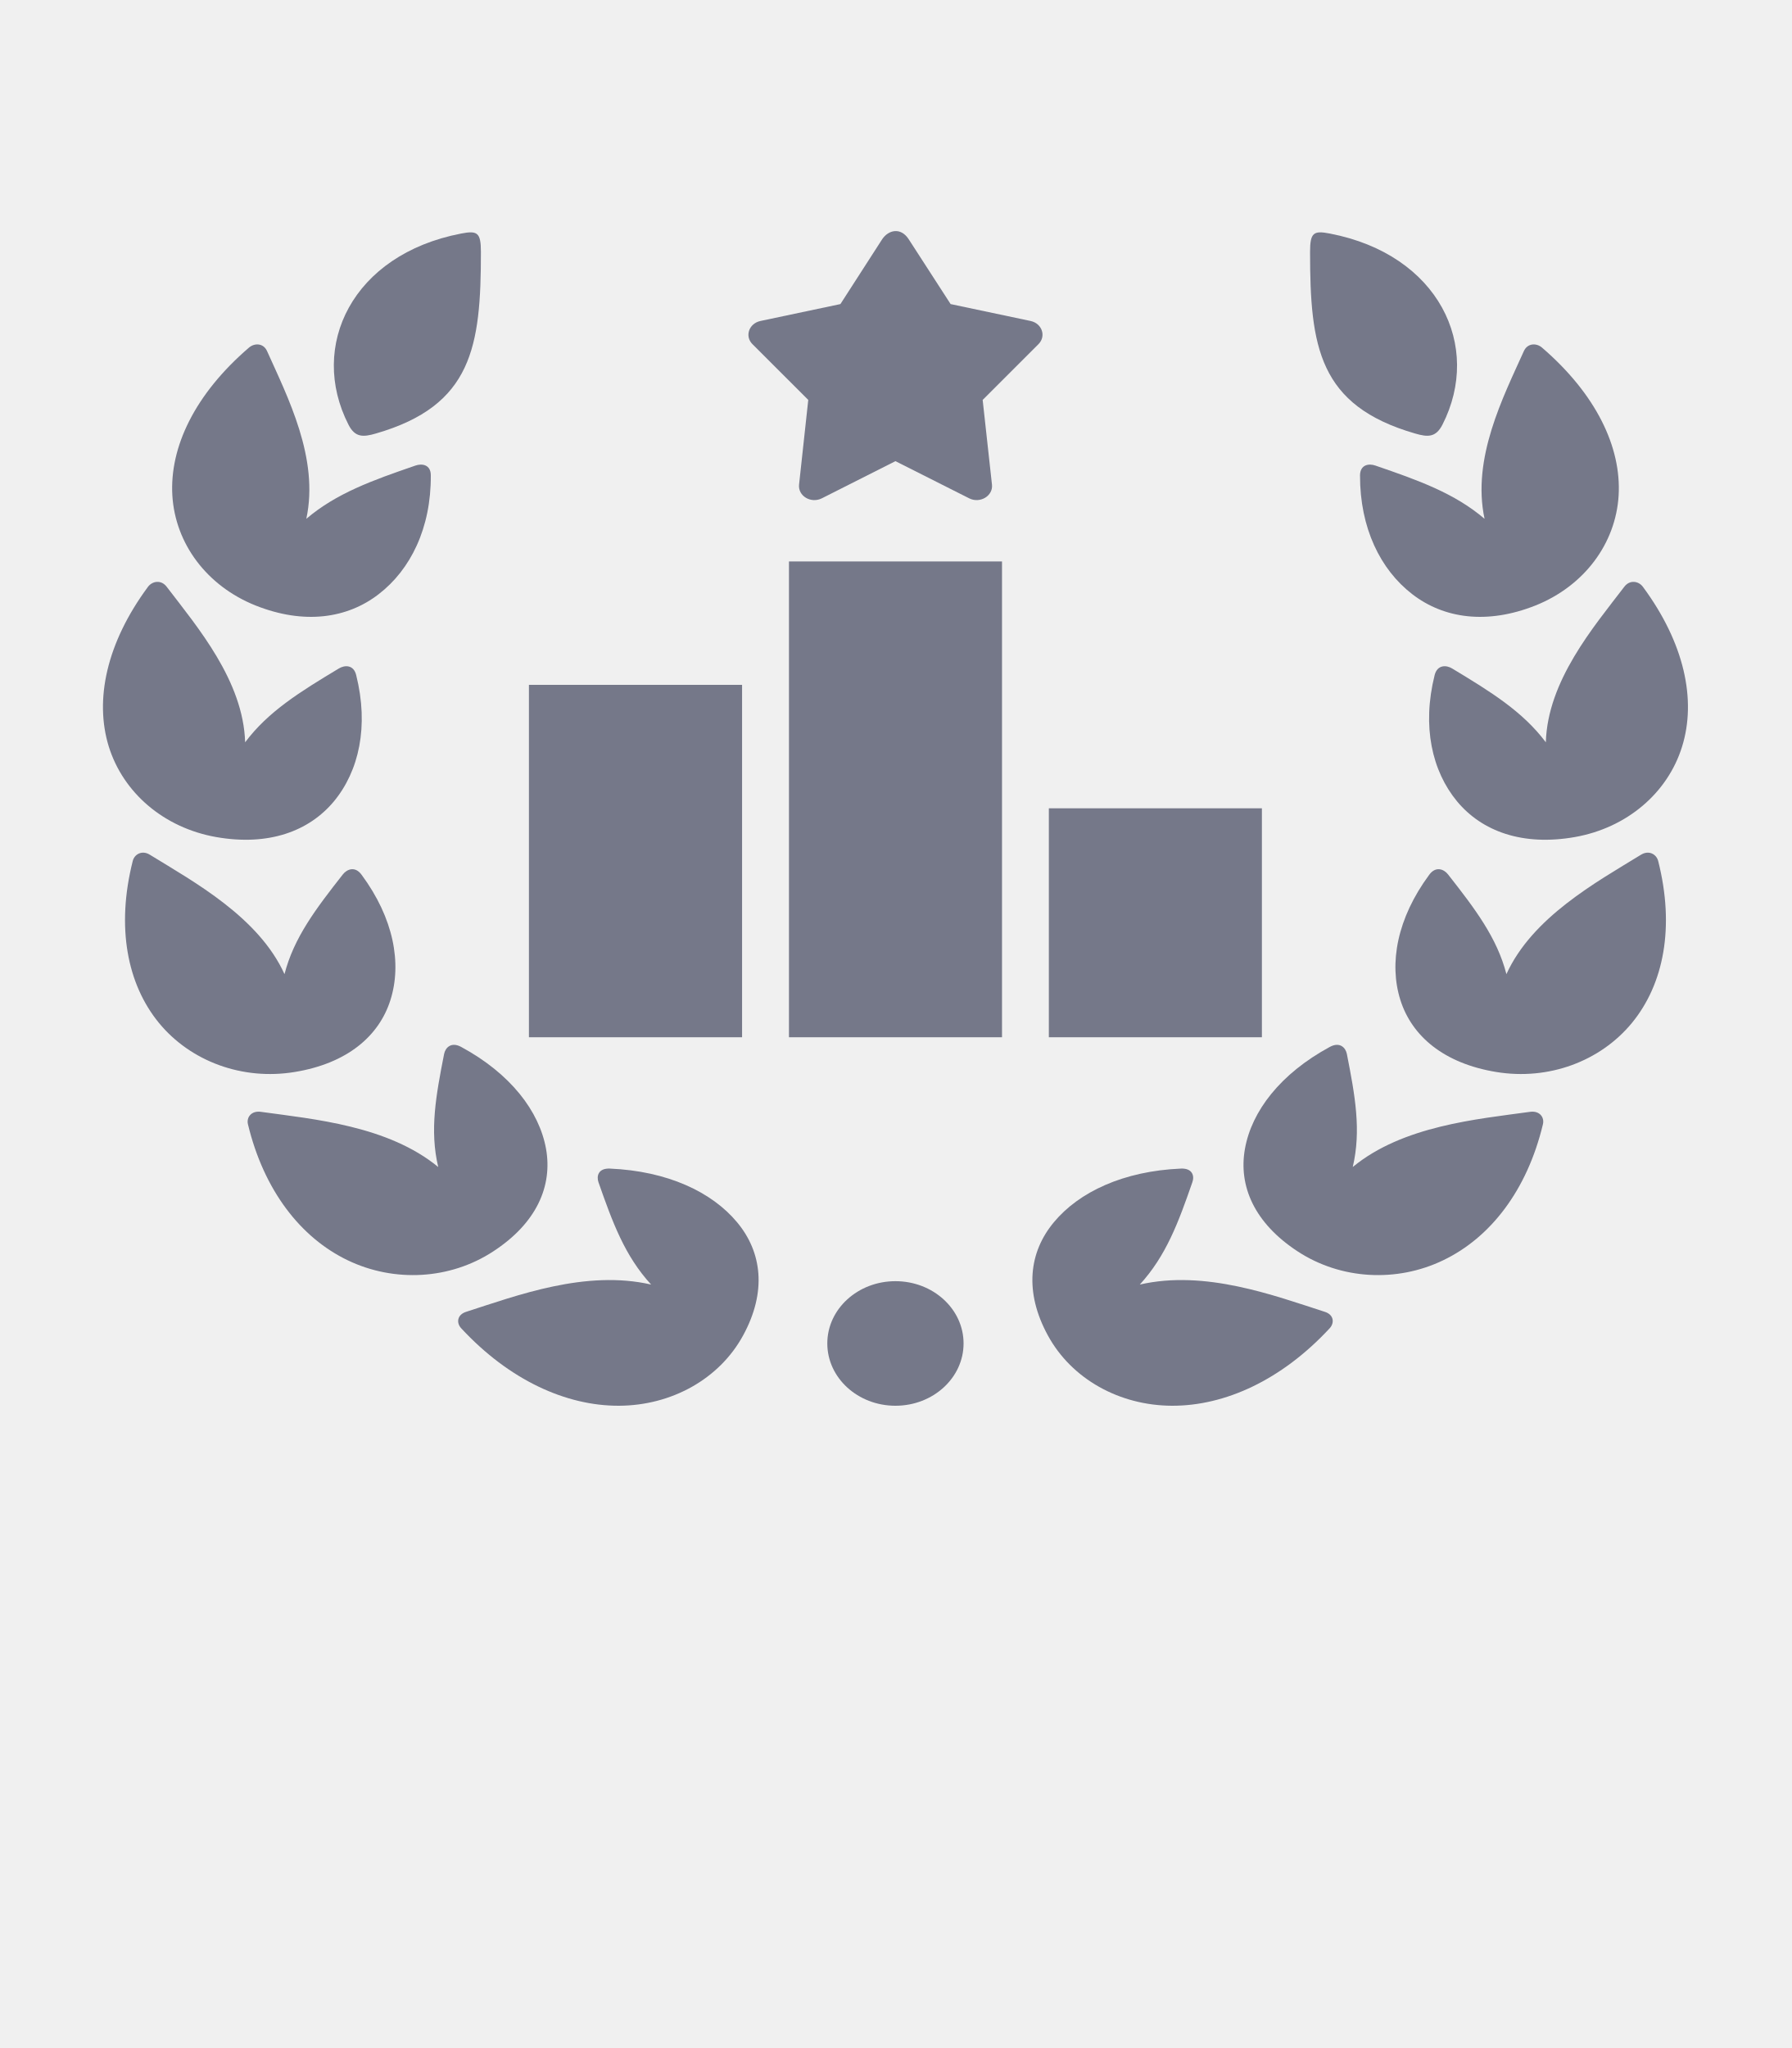
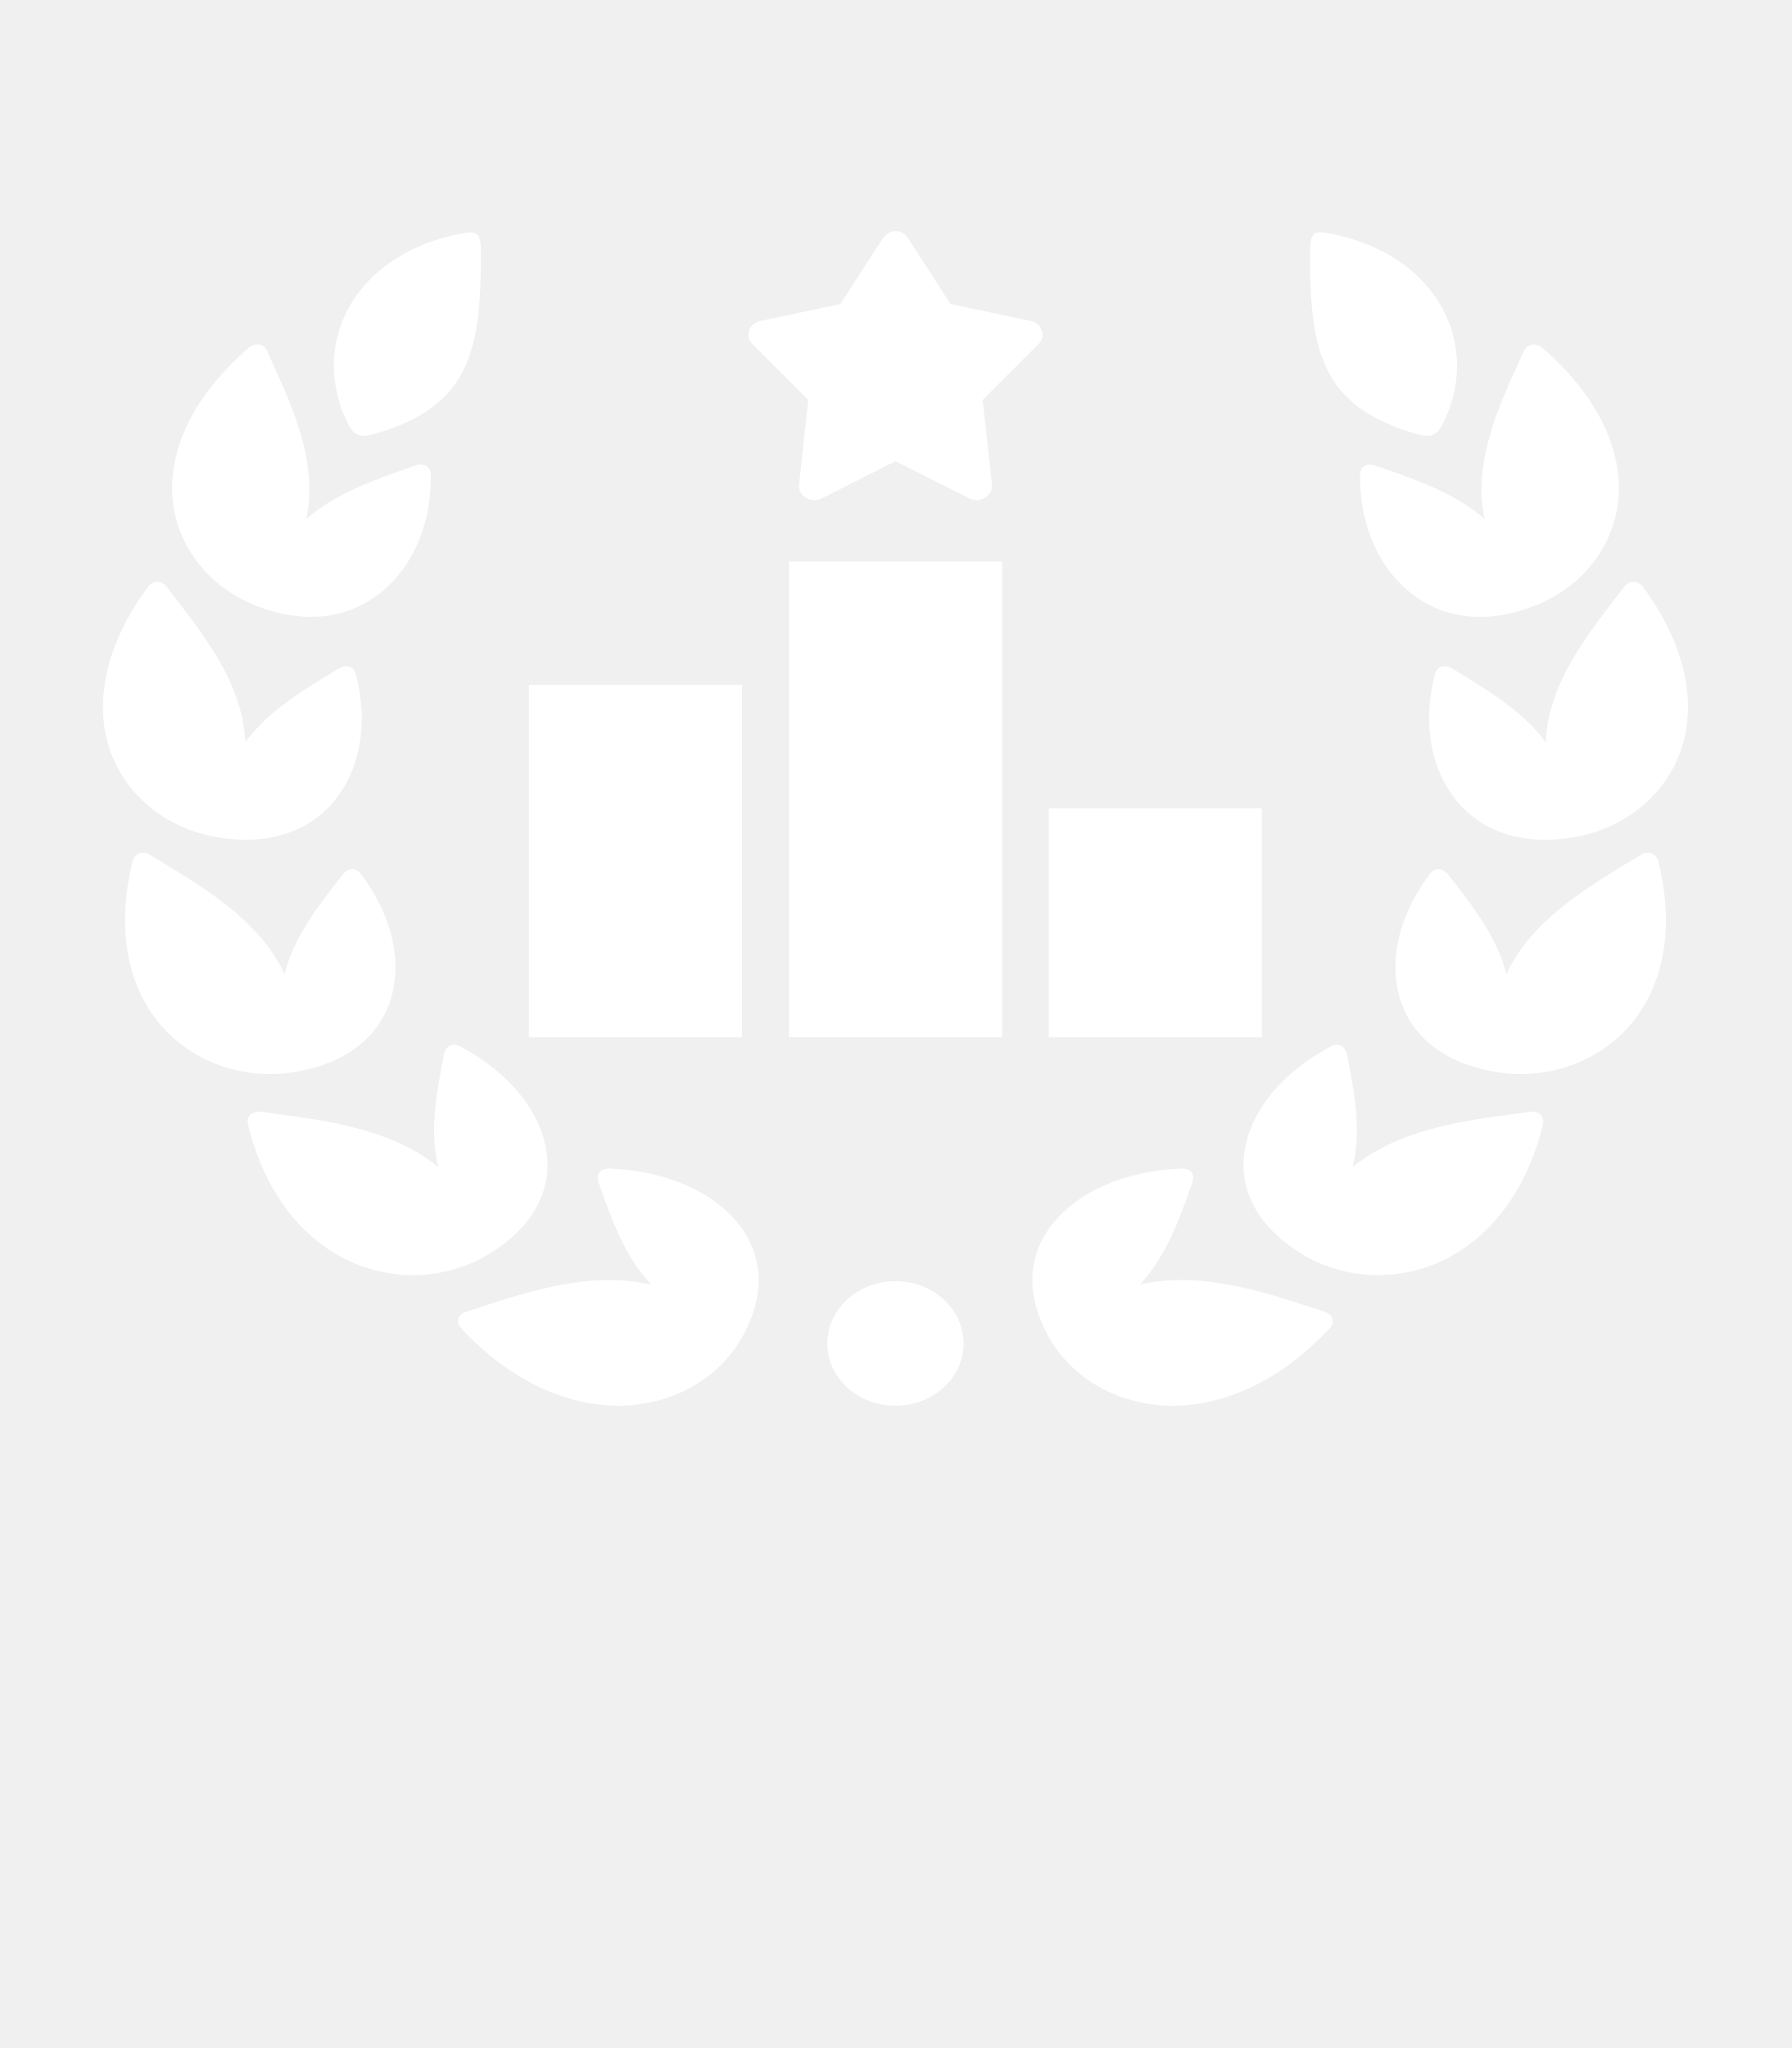
<svg xmlns="http://www.w3.org/2000/svg" width="35" height="40" viewBox="0 0 35 40" fill="none">
-   <path d="M19.575 10.966H15.413V20.259H19.575V10.966Z" fill="#757889" />
-   <path d="M14.497 13.376H10.333V20.259H14.497V13.376Z" fill="#757889" />
-   <path d="M24.652 15.787H20.49V20.259H24.652V15.787Z" fill="#757889" />
-   <path d="M17.233 4.674L16.418 5.939L14.856 6.269C14.631 6.317 14.544 6.567 14.7 6.722L15.79 7.811L15.61 9.467C15.588 9.688 15.843 9.839 16.055 9.733L17.493 9.007L18.934 9.733C19.144 9.839 19.402 9.687 19.379 9.467L19.197 7.811L20.287 6.722C20.442 6.567 20.358 6.317 20.133 6.269L18.571 5.939L17.753 4.674C17.597 4.432 17.356 4.489 17.233 4.674Z" fill="#757889" />
-   <path d="M30.124 6.789C31.179 7.697 31.677 8.733 31.621 9.678C31.564 10.617 30.95 11.443 29.999 11.825C29.046 12.204 28.204 12.08 27.588 11.604C26.968 11.126 26.566 10.313 26.569 9.283C26.572 9.074 26.742 9.048 26.869 9.093C27.715 9.383 28.417 9.634 29.002 10.133C28.748 8.952 29.368 7.75 29.769 6.859C29.84 6.7 30.015 6.695 30.124 6.789Z" fill="#757889" />
-   <path d="M32.394 16.817C32.721 18.108 32.503 19.222 31.88 19.98C31.262 20.73 30.251 21.106 29.228 20.937C28.206 20.769 27.58 20.237 27.357 19.53C27.132 18.817 27.292 17.935 27.922 17.084C28.049 16.911 28.209 16.976 28.288 17.078C28.814 17.748 29.245 18.313 29.429 19.026C29.935 17.915 31.181 17.232 32.056 16.695C32.212 16.598 32.36 16.684 32.394 16.817Z" fill="#757889" />
-   <path d="M30.142 21.959C29.832 23.253 29.113 24.174 28.195 24.614C27.286 25.052 26.195 24.994 25.35 24.441C24.506 23.889 24.19 23.165 24.321 22.437C24.451 21.706 25.01 20.972 25.978 20.448C26.175 20.341 26.288 20.463 26.312 20.585C26.472 21.398 26.596 22.078 26.427 22.793C27.406 21.987 28.852 21.859 29.895 21.715C30.079 21.691 30.175 21.824 30.142 21.959Z" fill="#757889" />
-   <path d="M17.493 27.456C18.228 27.456 18.824 26.911 18.824 26.239C18.824 25.567 18.228 25.023 17.493 25.023C16.758 25.023 16.162 25.567 16.162 26.239C16.162 26.911 16.758 27.456 17.493 27.456Z" fill="#757889" />
-   <path d="M27.645 8.467C25.759 7.922 25.593 6.771 25.593 4.92C25.593 4.539 25.664 4.5 25.982 4.562C28.107 4.972 28.961 6.761 28.179 8.295C28.049 8.547 27.892 8.539 27.645 8.467Z" fill="#757889" />
-   <path d="M32.095 11.461C32.907 12.559 33.144 13.67 32.861 14.581C32.581 15.486 31.785 16.169 30.764 16.349C29.743 16.528 28.951 16.237 28.465 15.652C27.975 15.06 27.776 14.186 28.027 13.184C28.08 12.98 28.255 12.987 28.368 13.056C29.121 13.51 29.747 13.895 30.199 14.498C30.233 13.297 31.129 12.249 31.732 11.46C31.84 11.318 32.011 11.348 32.095 11.461Z" fill="#757889" />
-   <path d="M25.976 25.943C25.038 26.954 23.932 27.459 22.896 27.456C21.868 27.452 20.934 26.933 20.471 26.083C20.007 25.233 20.1 24.457 20.588 23.872C21.078 23.281 21.947 22.872 23.069 22.824C23.298 22.814 23.337 22.97 23.294 23.089C23.021 23.876 22.781 24.527 22.267 25.089C23.543 24.796 24.888 25.302 25.882 25.622C26.059 25.678 26.073 25.838 25.976 25.943Z" fill="#757889" />
-   <path d="M4.864 6.789C3.807 7.697 3.311 8.733 3.367 9.678C3.424 10.617 4.038 11.443 4.99 11.825C5.942 12.204 6.784 12.08 7.399 11.604C8.02 11.126 8.423 10.313 8.416 9.283C8.416 9.074 8.244 9.048 8.116 9.093C7.272 9.383 6.571 9.634 5.984 10.133C6.239 8.952 5.617 7.75 5.218 6.859C5.148 6.7 4.974 6.695 4.864 6.789Z" fill="#757889" />
-   <path d="M2.593 16.817C2.267 18.108 2.484 19.222 3.106 19.98C3.723 20.73 4.736 21.106 5.759 20.937C6.782 20.769 7.405 20.237 7.628 19.53C7.853 18.817 7.693 17.935 7.063 17.084C6.936 16.911 6.778 16.976 6.698 17.078C6.172 17.748 5.741 18.313 5.558 19.026C5.052 17.915 3.804 17.232 2.929 16.695C2.776 16.598 2.625 16.684 2.593 16.817Z" fill="#757889" />
-   <path d="M4.844 21.959C5.156 23.253 5.875 24.174 6.791 24.614C7.702 25.052 8.792 24.994 9.636 24.441C10.483 23.889 10.797 23.165 10.667 22.437C10.535 21.706 9.978 20.972 9.01 20.448C8.814 20.341 8.7 20.463 8.676 20.585C8.516 21.398 8.391 22.078 8.561 22.793C7.58 21.987 6.134 21.859 5.093 21.715C4.909 21.691 4.811 21.824 4.844 21.959Z" fill="#757889" />
-   <path d="M7.343 8.467C9.227 7.922 9.395 6.771 9.395 4.92C9.395 4.539 9.324 4.5 9.006 4.562C6.88 4.972 6.024 6.761 6.808 8.295C6.936 8.547 7.095 8.539 7.343 8.467Z" fill="#757889" />
-   <path d="M2.891 11.461C2.079 12.559 1.844 13.67 2.125 14.581C2.407 15.486 3.203 16.169 4.224 16.349C5.245 16.528 6.035 16.237 6.523 15.652C7.013 15.06 7.209 14.186 6.958 13.184C6.908 12.98 6.733 12.987 6.62 13.056C5.865 13.51 5.24 13.895 4.789 14.498C4.752 13.297 3.859 12.249 3.256 11.46C3.148 11.318 2.976 11.348 2.891 11.461Z" fill="#757889" />
-   <path d="M9.01 25.943C9.948 26.954 11.056 27.459 12.09 27.456C13.12 27.452 14.054 26.933 14.517 26.083C14.981 25.233 14.888 24.457 14.399 23.872C13.907 23.281 13.04 22.872 11.916 22.824C11.687 22.814 11.651 22.97 11.691 23.089C11.967 23.876 12.204 24.527 12.72 25.089C11.442 24.796 10.1 25.302 9.105 25.622C8.929 25.678 8.912 25.838 9.01 25.943Z" fill="#757889" />
+   <path d="M19.575 10.966H15.413V20.259H19.575V10.966Z" fill="white" />
+   <path d="M14.497 13.376H10.333V20.259H14.497V13.376Z" fill="white" />
+   <path d="M24.652 15.787H20.49V20.259H24.652V15.787Z" fill="white" />
+   <path d="M17.233 4.674L16.418 5.939L14.856 6.269C14.631 6.317 14.544 6.567 14.7 6.722L15.79 7.811L15.61 9.467C15.588 9.688 15.843 9.839 16.055 9.733L17.493 9.007L18.934 9.733C19.144 9.839 19.402 9.687 19.379 9.467L19.197 7.811L20.287 6.722C20.442 6.567 20.358 6.317 20.133 6.269L18.571 5.939L17.753 4.674C17.597 4.432 17.356 4.489 17.233 4.674Z" fill="white" />
+   <path d="M30.124 6.789C31.179 7.697 31.677 8.733 31.621 9.678C31.564 10.617 30.95 11.443 29.999 11.825C29.046 12.204 28.204 12.08 27.588 11.604C26.968 11.126 26.566 10.313 26.569 9.283C26.572 9.074 26.742 9.048 26.869 9.093C27.715 9.383 28.417 9.634 29.002 10.133C28.748 8.952 29.368 7.75 29.769 6.859C29.84 6.7 30.015 6.695 30.124 6.789Z" fill="white" />
+   <path d="M32.394 16.817C32.721 18.108 32.503 19.222 31.88 19.98C31.262 20.73 30.251 21.106 29.228 20.937C28.206 20.769 27.58 20.237 27.357 19.53C27.132 18.817 27.292 17.935 27.922 17.084C28.049 16.911 28.209 16.976 28.288 17.078C28.814 17.748 29.245 18.313 29.429 19.026C29.935 17.915 31.181 17.232 32.056 16.695C32.212 16.598 32.36 16.684 32.394 16.817Z" fill="white" />
+   <path d="M30.142 21.959C29.832 23.253 29.113 24.174 28.195 24.614C27.286 25.052 26.195 24.994 25.35 24.441C24.506 23.889 24.19 23.165 24.321 22.437C24.451 21.706 25.01 20.972 25.978 20.448C26.175 20.341 26.288 20.463 26.312 20.585C26.472 21.398 26.596 22.078 26.427 22.793C27.406 21.987 28.852 21.859 29.895 21.715C30.079 21.691 30.175 21.824 30.142 21.959Z" fill="white" />
+   <path d="M17.493 27.456C18.228 27.456 18.824 26.911 18.824 26.239C18.824 25.567 18.228 25.023 17.493 25.023C16.758 25.023 16.162 25.567 16.162 26.239C16.162 26.911 16.758 27.456 17.493 27.456Z" fill="white" />
+   <path d="M27.645 8.467C25.759 7.922 25.593 6.771 25.593 4.92C25.593 4.539 25.664 4.5 25.982 4.562C28.107 4.972 28.961 6.761 28.179 8.295C28.049 8.547 27.892 8.539 27.645 8.467Z" fill="white" />
+   <path d="M32.095 11.461C32.907 12.559 33.144 13.67 32.861 14.581C32.581 15.486 31.785 16.169 30.764 16.349C29.743 16.528 28.951 16.237 28.465 15.652C27.975 15.06 27.776 14.186 28.027 13.184C28.08 12.98 28.255 12.987 28.368 13.056C29.121 13.51 29.747 13.895 30.199 14.498C30.233 13.297 31.129 12.249 31.732 11.46C31.84 11.318 32.011 11.348 32.095 11.461Z" fill="white" />
+   <path d="M25.976 25.943C25.038 26.954 23.932 27.459 22.896 27.456C21.868 27.452 20.934 26.933 20.471 26.083C20.007 25.233 20.1 24.457 20.588 23.872C21.078 23.281 21.947 22.872 23.069 22.824C23.298 22.814 23.337 22.97 23.294 23.089C23.021 23.876 22.781 24.527 22.267 25.089C23.543 24.796 24.888 25.302 25.882 25.622C26.059 25.678 26.073 25.838 25.976 25.943Z" fill="white" />
+   <path d="M4.864 6.789C3.807 7.697 3.311 8.733 3.367 9.678C3.424 10.617 4.038 11.443 4.99 11.825C5.942 12.204 6.784 12.08 7.399 11.604C8.02 11.126 8.423 10.313 8.416 9.283C8.416 9.074 8.244 9.048 8.116 9.093C7.272 9.383 6.571 9.634 5.984 10.133C6.239 8.952 5.617 7.75 5.218 6.859C5.148 6.7 4.974 6.695 4.864 6.789Z" fill="white" />
+   <path d="M2.593 16.817C2.267 18.108 2.484 19.222 3.106 19.98C3.723 20.73 4.736 21.106 5.759 20.937C6.782 20.769 7.405 20.237 7.628 19.53C7.853 18.817 7.693 17.935 7.063 17.084C6.936 16.911 6.778 16.976 6.698 17.078C6.172 17.748 5.741 18.313 5.558 19.026C5.052 17.915 3.804 17.232 2.929 16.695C2.776 16.598 2.625 16.684 2.593 16.817Z" fill="white" />
+   <path d="M4.844 21.959C5.156 23.253 5.875 24.174 6.791 24.614C7.702 25.052 8.792 24.994 9.636 24.441C10.483 23.889 10.797 23.165 10.667 22.437C10.535 21.706 9.978 20.972 9.01 20.448C8.814 20.341 8.7 20.463 8.676 20.585C8.516 21.398 8.391 22.078 8.561 22.793C7.58 21.987 6.134 21.859 5.093 21.715C4.909 21.691 4.811 21.824 4.844 21.959Z" fill="white" />
+   <path d="M7.343 8.467C9.227 7.922 9.395 6.771 9.395 4.92C9.395 4.539 9.324 4.5 9.006 4.562C6.88 4.972 6.024 6.761 6.808 8.295C6.936 8.547 7.095 8.539 7.343 8.467Z" fill="white" />
+   <path d="M2.891 11.461C2.079 12.559 1.844 13.67 2.125 14.581C2.407 15.486 3.203 16.169 4.224 16.349C5.245 16.528 6.035 16.237 6.523 15.652C7.013 15.06 7.209 14.186 6.958 13.184C6.908 12.98 6.733 12.987 6.62 13.056C5.865 13.51 5.24 13.895 4.789 14.498C4.752 13.297 3.859 12.249 3.256 11.46C3.148 11.318 2.976 11.348 2.891 11.461Z" fill="white" />
+   <path d="M9.01 25.943C9.948 26.954 11.056 27.459 12.09 27.456C13.12 27.452 14.054 26.933 14.517 26.083C14.981 25.233 14.888 24.457 14.399 23.872C13.907 23.281 13.04 22.872 11.916 22.824C11.687 22.814 11.651 22.97 11.691 23.089C11.967 23.876 12.204 24.527 12.72 25.089C11.442 24.796 10.1 25.302 9.105 25.622C8.929 25.678 8.912 25.838 9.01 25.943Z" fill="white" />
</svg>
